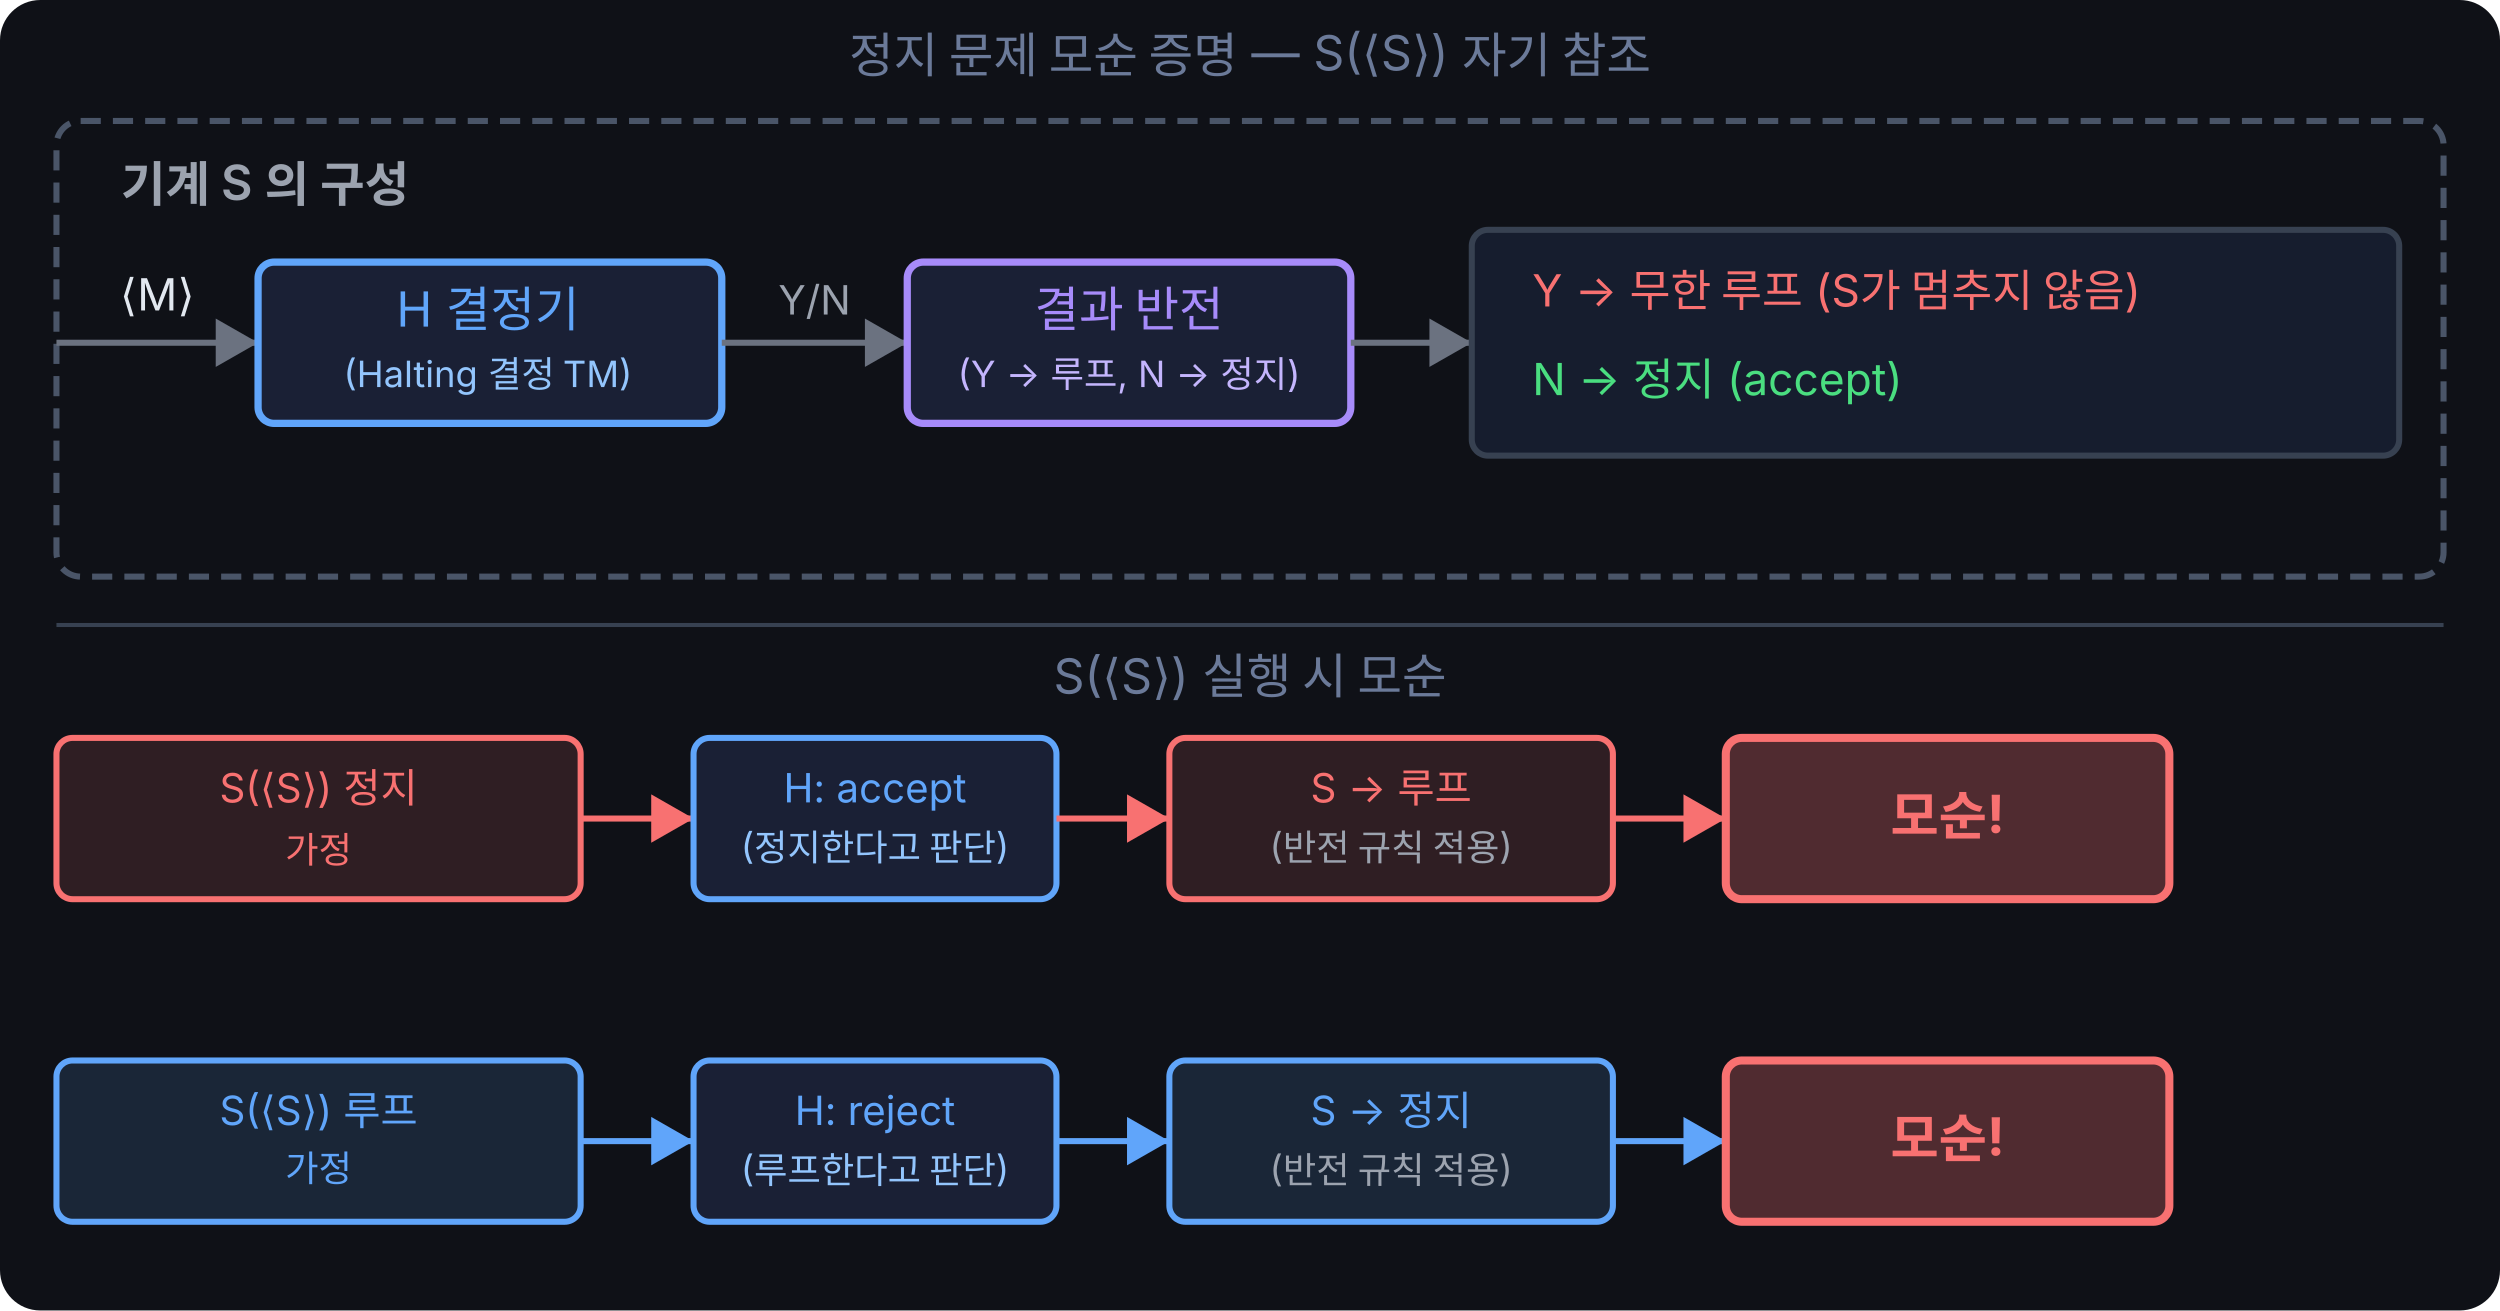
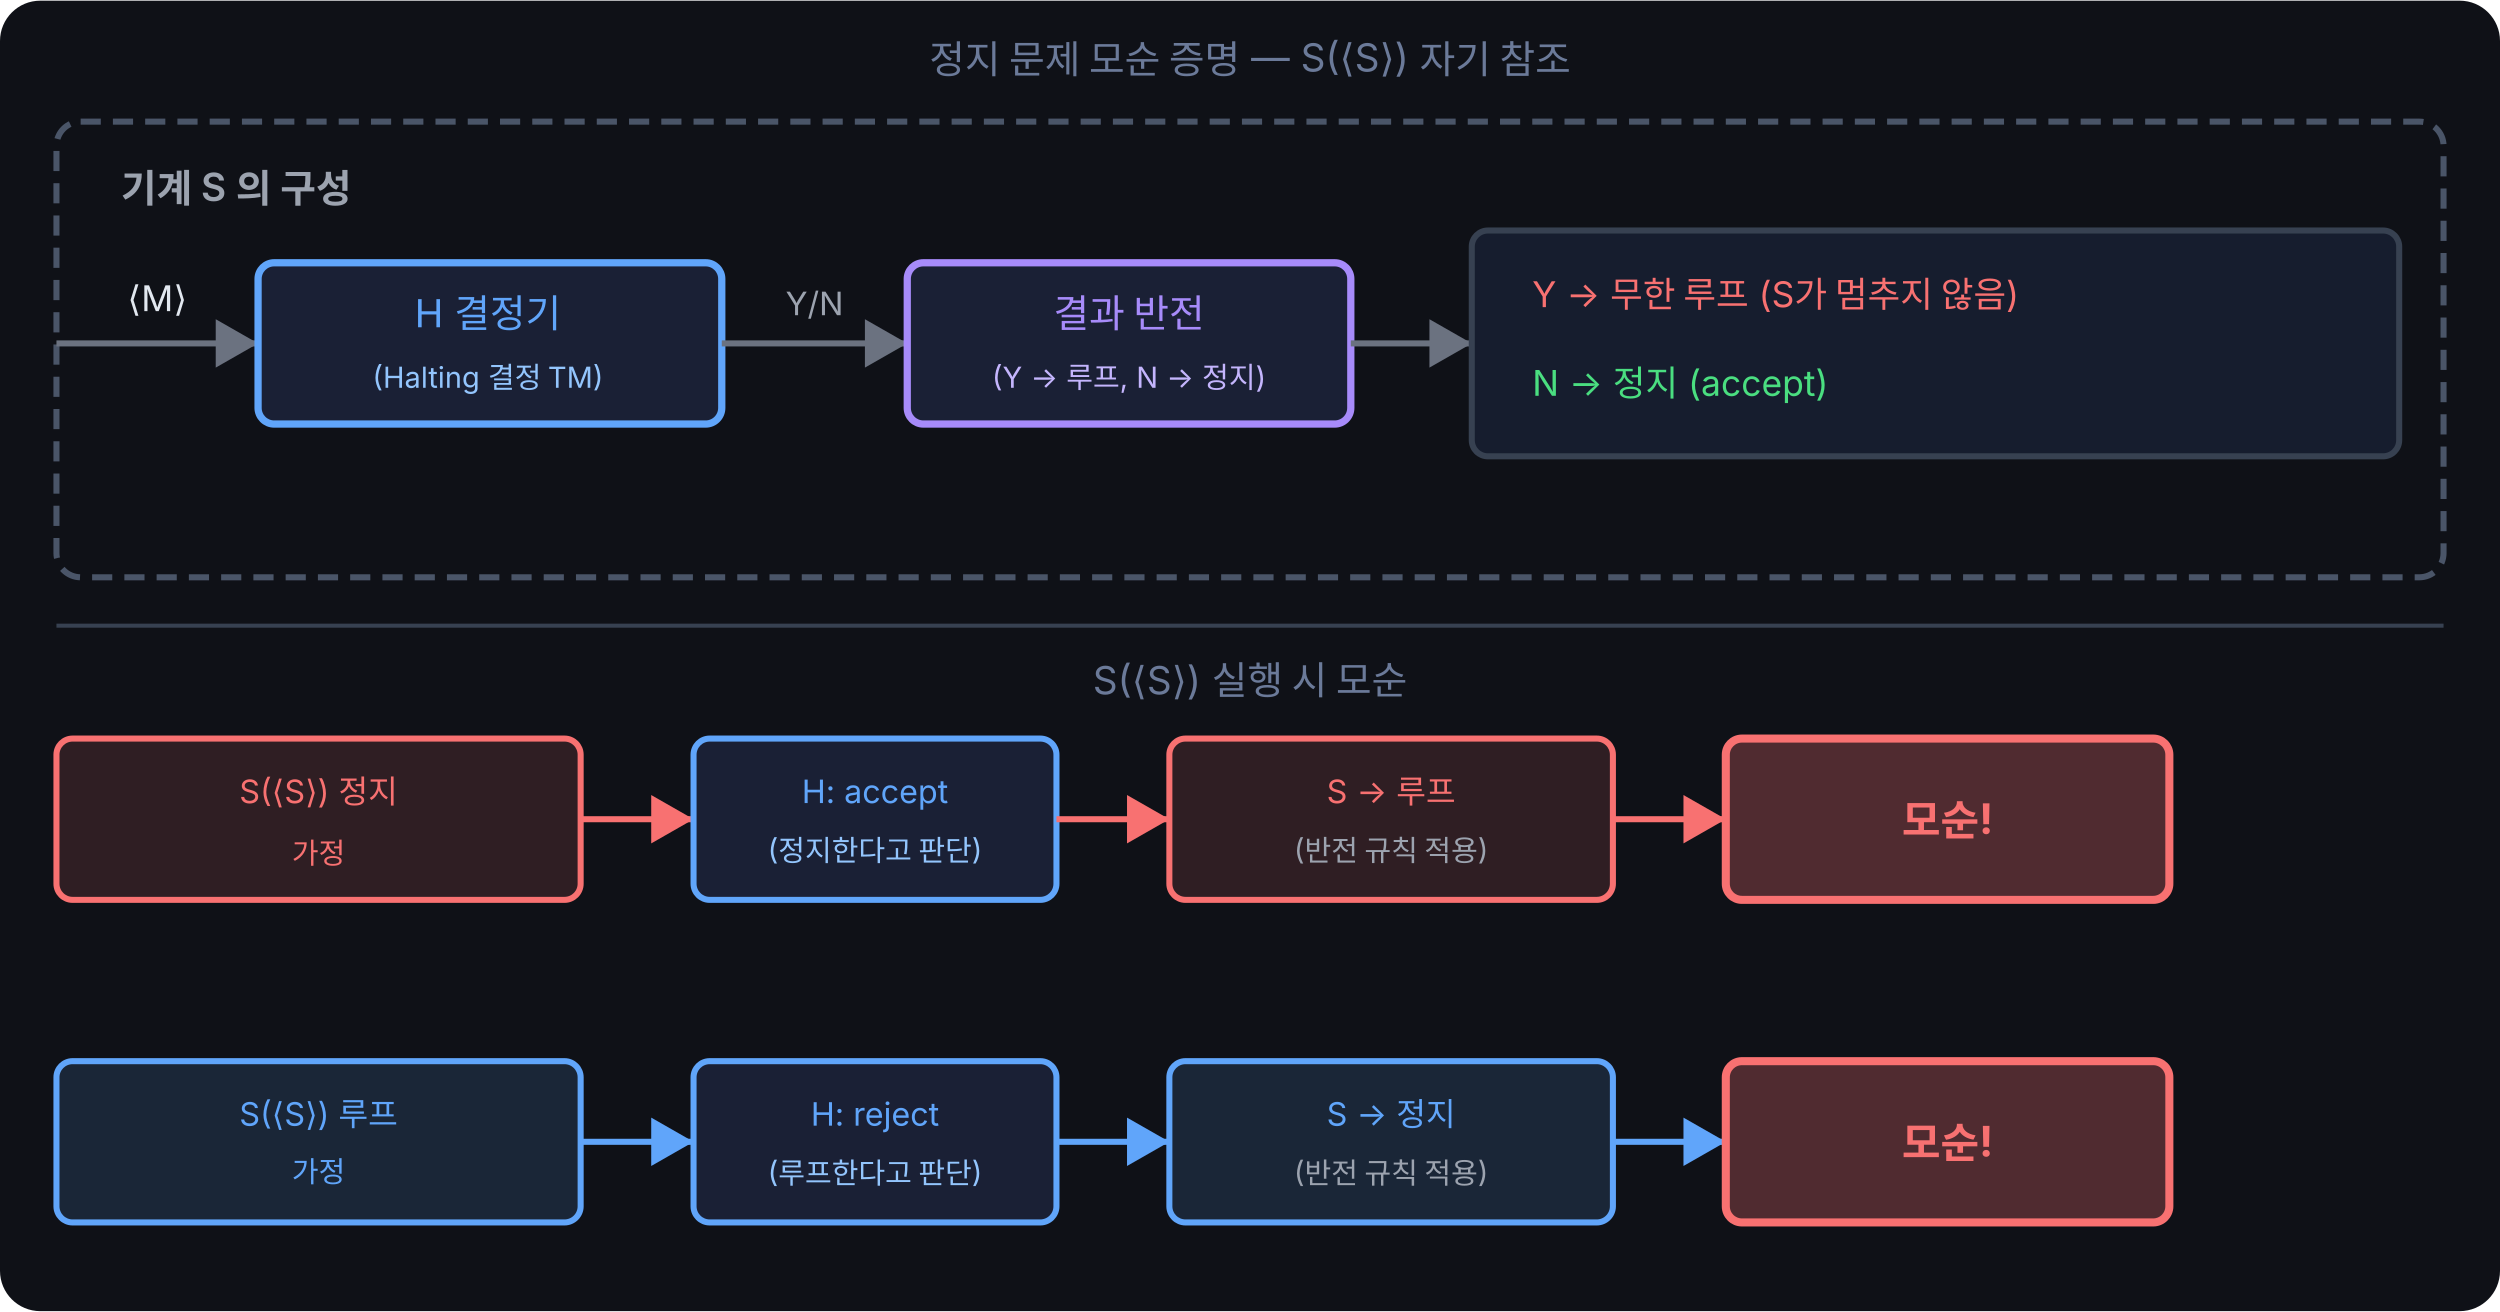
- <svg xmlns="http://www.w3.org/2000/svg" viewBox="0 0 620 325" width="620" height="325">
+ <svg xmlns="http://www.w3.org/2000/svg" viewBox="0 0 620 325" width="930" height="488">
  <rect width="620" height="325" fill="#0f1117" rx="10" />
-   <text x="310" y="18" text-anchor="middle" font-family="system-ui,-apple-system,sans-serif" font-size="12" fill="#6b7a99">정지 문제 모순 증명 — S(⟨S⟩) 자기 참조</text>
+   <text x="310" y="18" text-anchor="middle" font-family="system-ui,-apple-system,sans-serif" font-size="9.6" fill="#6b7a99">정지 문제 모순 증명 — S(⟨S⟩) 자기 참조</text>
  <defs>
    <marker id="arr" markerWidth="8" markerHeight="8" refX="7" refY="4" orient="auto">
      <polygon points="0,0 7,4 0,8" fill="#6b7280" />
    </marker>
    <marker id="arr-r" markerWidth="8" markerHeight="8" refX="7" refY="4" orient="auto">
      <polygon points="0,0 7,4 0,8" fill="#f87171" />
    </marker>
    <marker id="arr-b" markerWidth="8" markerHeight="8" refX="7" refY="4" orient="auto">
      <polygon points="0,0 7,4 0,8" fill="#60a5fa" />
    </marker>
  </defs>
  <rect x="14" y="30" width="592" height="113" rx="6" fill="none" stroke="#4a5568" stroke-width="1.5" stroke-dasharray="5,3" />
-   <text x="30" y="50" font-family="system-ui,-apple-system,sans-serif" font-size="12" fill="#9ca3af" font-weight="600">기계 S 의 구성</text>
+   <text x="30" y="50" font-family="system-ui,-apple-system,sans-serif" font-size="9.6" fill="#9ca3af" font-weight="600">기계 S 의 구성</text>
  <line x1="14" y1="85" x2="64" y2="85" stroke="#6b7280" stroke-width="1.5" marker-end="url(#arr)" />
-   <text x="39" y="77" text-anchor="middle" font-family="system-ui,-apple-system,sans-serif" font-size="11" fill="#e2e8f0">⟨M⟩</text>
+   <text x="39" y="77" text-anchor="middle" font-family="system-ui,-apple-system,sans-serif" font-size="8.8" fill="#e2e8f0">⟨M⟩</text>
  <rect x="64" y="65" width="115" height="40" rx="4" fill="#1a2035" stroke="#60a5fa" stroke-width="1.8" />
-   <text x="121" y="81" text-anchor="middle" font-family="system-ui,-apple-system,sans-serif" font-size="12" fill="#60a5fa">H 결정기</text>
-   <text x="121" y="96" text-anchor="middle" font-family="system-ui,-apple-system,sans-serif" font-size="9" fill="#93c5fd">(Halting 결정 TM)</text>
+   <text x="121" y="81" text-anchor="middle" font-family="system-ui,-apple-system,sans-serif" font-size="9.6" fill="#60a5fa">H 결정기</text>
+   <text x="121" y="96" text-anchor="middle" font-family="system-ui,-apple-system,sans-serif" font-size="7.2" fill="#93c5fd">(Halting 결정 TM)</text>
  <line x1="179" y1="85" x2="225" y2="85" stroke="#6b7280" stroke-width="1.5" marker-end="url(#arr)" />
-   <text x="202" y="78" text-anchor="middle" font-family="system-ui,-apple-system,sans-serif" font-size="10" fill="#9ca3af">Y/N</text>
+   <text x="202" y="78" text-anchor="middle" font-family="system-ui,-apple-system,sans-serif" font-size="8" fill="#9ca3af">Y/N</text>
  <rect x="225" y="65" width="110" height="40" rx="4" fill="#1a2035" stroke="#a78bfa" stroke-width="1.8" />
-   <text x="280" y="81" text-anchor="middle" font-family="system-ui,-apple-system,sans-serif" font-size="12" fill="#a78bfa">결과 반전</text>
-   <text x="280" y="96" text-anchor="middle" font-family="system-ui,-apple-system,sans-serif" font-size="9" fill="#c4b5fd">(Y → 루프,  N → 정지)</text>
+   <text x="280" y="81" text-anchor="middle" font-family="system-ui,-apple-system,sans-serif" font-size="9.6" fill="#a78bfa">결과 반전</text>
+   <text x="280" y="96" text-anchor="middle" font-family="system-ui,-apple-system,sans-serif" font-size="7.2" fill="#c4b5fd">(Y → 루프,  N → 정지)</text>
  <line x1="335" y1="85" x2="365" y2="85" stroke="#6b7280" stroke-width="1.5" marker-end="url(#arr)" />
  <rect x="365" y="57" width="230" height="56" rx="4" fill="#161d2e" stroke="#374151" stroke-width="1.5" />
-   <text x="380" y="76" font-family="system-ui,-apple-system,sans-serif" font-size="11" fill="#f87171">Y → 무한 루프 (S가 멈추지 않음)</text>
-   <text x="380" y="98" font-family="system-ui,-apple-system,sans-serif" font-size="11" fill="#4ade80">N → 정지 (accept)</text>
+   <text x="380" y="76" font-family="system-ui,-apple-system,sans-serif" font-size="8.8" fill="#f87171">Y → 무한 루프 (S가 멈추지 않음)</text>
+   <text x="380" y="98" font-family="system-ui,-apple-system,sans-serif" font-size="8.8" fill="#4ade80">N → 정지 (accept)</text>
  <line x1="14" y1="155" x2="606" y2="155" stroke="#374151" stroke-width="1" />
-   <text x="310" y="172" text-anchor="middle" font-family="system-ui,-apple-system,sans-serif" font-size="12" fill="#6b7a99">S(⟨S⟩) 실행 시 모순</text>
+   <text x="310" y="172" text-anchor="middle" font-family="system-ui,-apple-system,sans-serif" font-size="9.6" fill="#6b7a99">S(⟨S⟩) 실행 시 모순</text>
  <rect x="14" y="183" width="130" height="40" rx="4" fill="rgba(248,113,113,0.14)" stroke="#f87171" stroke-width="1.5" />
-   <text x="79" y="199" text-anchor="middle" font-family="system-ui,-apple-system,sans-serif" font-size="10" fill="#f87171">S(⟨S⟩) 정지</text>
-   <text x="79" y="214" text-anchor="middle" font-family="system-ui,-apple-system,sans-serif" font-size="9" fill="#f87171">가정</text>
+   <text x="79" y="199" text-anchor="middle" font-family="system-ui,-apple-system,sans-serif" font-size="8" fill="#f87171">S(⟨S⟩) 정지</text>
+   <text x="79" y="214" text-anchor="middle" font-family="system-ui,-apple-system,sans-serif" font-size="7.2" fill="#f87171">가정</text>
  <line x1="144" y1="203" x2="172" y2="203" stroke="#f87171" stroke-width="1.5" marker-end="url(#arr-r)" />
  <rect x="172" y="183" width="90" height="40" rx="4" fill="#1a2035" stroke="#60a5fa" stroke-width="1.5" />
-   <text x="217" y="199" text-anchor="middle" font-family="system-ui,-apple-system,sans-serif" font-size="10" fill="#60a5fa">H: accept</text>
-   <text x="217" y="213" text-anchor="middle" font-family="system-ui,-apple-system,sans-serif" font-size="9" fill="#93c5fd">(정지한다고 판단)</text>
+   <text x="217" y="199" text-anchor="middle" font-family="system-ui,-apple-system,sans-serif" font-size="8" fill="#60a5fa">H: accept</text>
+   <text x="217" y="213" text-anchor="middle" font-family="system-ui,-apple-system,sans-serif" font-size="7.2" fill="#93c5fd">(정지한다고 판단)</text>
  <line x1="262" y1="203" x2="290" y2="203" stroke="#f87171" stroke-width="1.5" marker-end="url(#arr-r)" />
  <rect x="290" y="183" width="110" height="40" rx="4" fill="rgba(248,113,113,0.14)" stroke="#f87171" stroke-width="1.5" />
-   <text x="345" y="199" text-anchor="middle" font-family="system-ui,-apple-system,sans-serif" font-size="10" fill="#f87171">S → 루프</text>
-   <text x="345" y="213" text-anchor="middle" font-family="system-ui,-apple-system,sans-serif" font-size="9" fill="#9ca3af">(반전 규칙 적용)</text>
+   <text x="345" y="199" text-anchor="middle" font-family="system-ui,-apple-system,sans-serif" font-size="8" fill="#f87171">S → 루프</text>
+   <text x="345" y="213" text-anchor="middle" font-family="system-ui,-apple-system,sans-serif" font-size="7.2" fill="#9ca3af">(반전 규칙 적용)</text>
  <line x1="400" y1="203" x2="428" y2="203" stroke="#f87171" stroke-width="1.5" marker-end="url(#arr-r)" />
  <rect x="428" y="183" width="110" height="40" rx="4" fill="rgba(248,113,113,0.28)" stroke="#f87171" stroke-width="2" />
-   <text x="483" y="207" text-anchor="middle" font-family="system-ui,-apple-system,sans-serif" font-size="13" font-weight="700" fill="#f87171">모순!</text>
+   <text x="483" y="207" text-anchor="middle" font-family="system-ui,-apple-system,sans-serif" font-size="10.4" font-weight="700" fill="#f87171">모순!</text>
  <rect x="14" y="263" width="130" height="40" rx="4" fill="rgba(96,165,250,0.14)" stroke="#60a5fa" stroke-width="1.5" />
-   <text x="79" y="279" text-anchor="middle" font-family="system-ui,-apple-system,sans-serif" font-size="10" fill="#60a5fa">S(⟨S⟩) 루프</text>
-   <text x="79" y="293" text-anchor="middle" font-family="system-ui,-apple-system,sans-serif" font-size="9" fill="#60a5fa">가정</text>
+   <text x="79" y="279" text-anchor="middle" font-family="system-ui,-apple-system,sans-serif" font-size="8" fill="#60a5fa">S(⟨S⟩) 루프</text>
+   <text x="79" y="293" text-anchor="middle" font-family="system-ui,-apple-system,sans-serif" font-size="7.2" fill="#60a5fa">가정</text>
  <line x1="144" y1="283" x2="172" y2="283" stroke="#60a5fa" stroke-width="1.5" marker-end="url(#arr-b)" />
  <rect x="172" y="263" width="90" height="40" rx="4" fill="#1a2035" stroke="#60a5fa" stroke-width="1.5" />
-   <text x="217" y="279" text-anchor="middle" font-family="system-ui,-apple-system,sans-serif" font-size="10" fill="#60a5fa">H: reject</text>
-   <text x="217" y="293" text-anchor="middle" font-family="system-ui,-apple-system,sans-serif" font-size="9" fill="#93c5fd">(루프한다고 판단)</text>
+   <text x="217" y="279" text-anchor="middle" font-family="system-ui,-apple-system,sans-serif" font-size="8" fill="#60a5fa">H: reject</text>
+   <text x="217" y="293" text-anchor="middle" font-family="system-ui,-apple-system,sans-serif" font-size="7.2" fill="#93c5fd">(루프한다고 판단)</text>
  <line x1="262" y1="283" x2="290" y2="283" stroke="#60a5fa" stroke-width="1.5" marker-end="url(#arr-b)" />
  <rect x="290" y="263" width="110" height="40" rx="4" fill="rgba(96,165,250,0.14)" stroke="#60a5fa" stroke-width="1.5" />
-   <text x="345" y="279" text-anchor="middle" font-family="system-ui,-apple-system,sans-serif" font-size="10" fill="#60a5fa">S → 정지</text>
-   <text x="345" y="293" text-anchor="middle" font-family="system-ui,-apple-system,sans-serif" font-size="9" fill="#9ca3af">(반전 규칙 적용)</text>
+   <text x="345" y="279" text-anchor="middle" font-family="system-ui,-apple-system,sans-serif" font-size="8" fill="#60a5fa">S → 정지</text>
+   <text x="345" y="293" text-anchor="middle" font-family="system-ui,-apple-system,sans-serif" font-size="7.2" fill="#9ca3af">(반전 규칙 적용)</text>
  <line x1="400" y1="283" x2="428" y2="283" stroke="#60a5fa" stroke-width="1.5" marker-end="url(#arr-b)" />
  <rect x="428" y="263" width="110" height="40" rx="4" fill="rgba(248,113,113,0.28)" stroke="#f87171" stroke-width="2" />
-   <text x="483" y="287" text-anchor="middle" font-family="system-ui,-apple-system,sans-serif" font-size="13" font-weight="700" fill="#f87171">모순!</text>
+   <text x="483" y="287" text-anchor="middle" font-family="system-ui,-apple-system,sans-serif" font-size="10.4" font-weight="700" fill="#f87171">모순!</text>
</svg>
